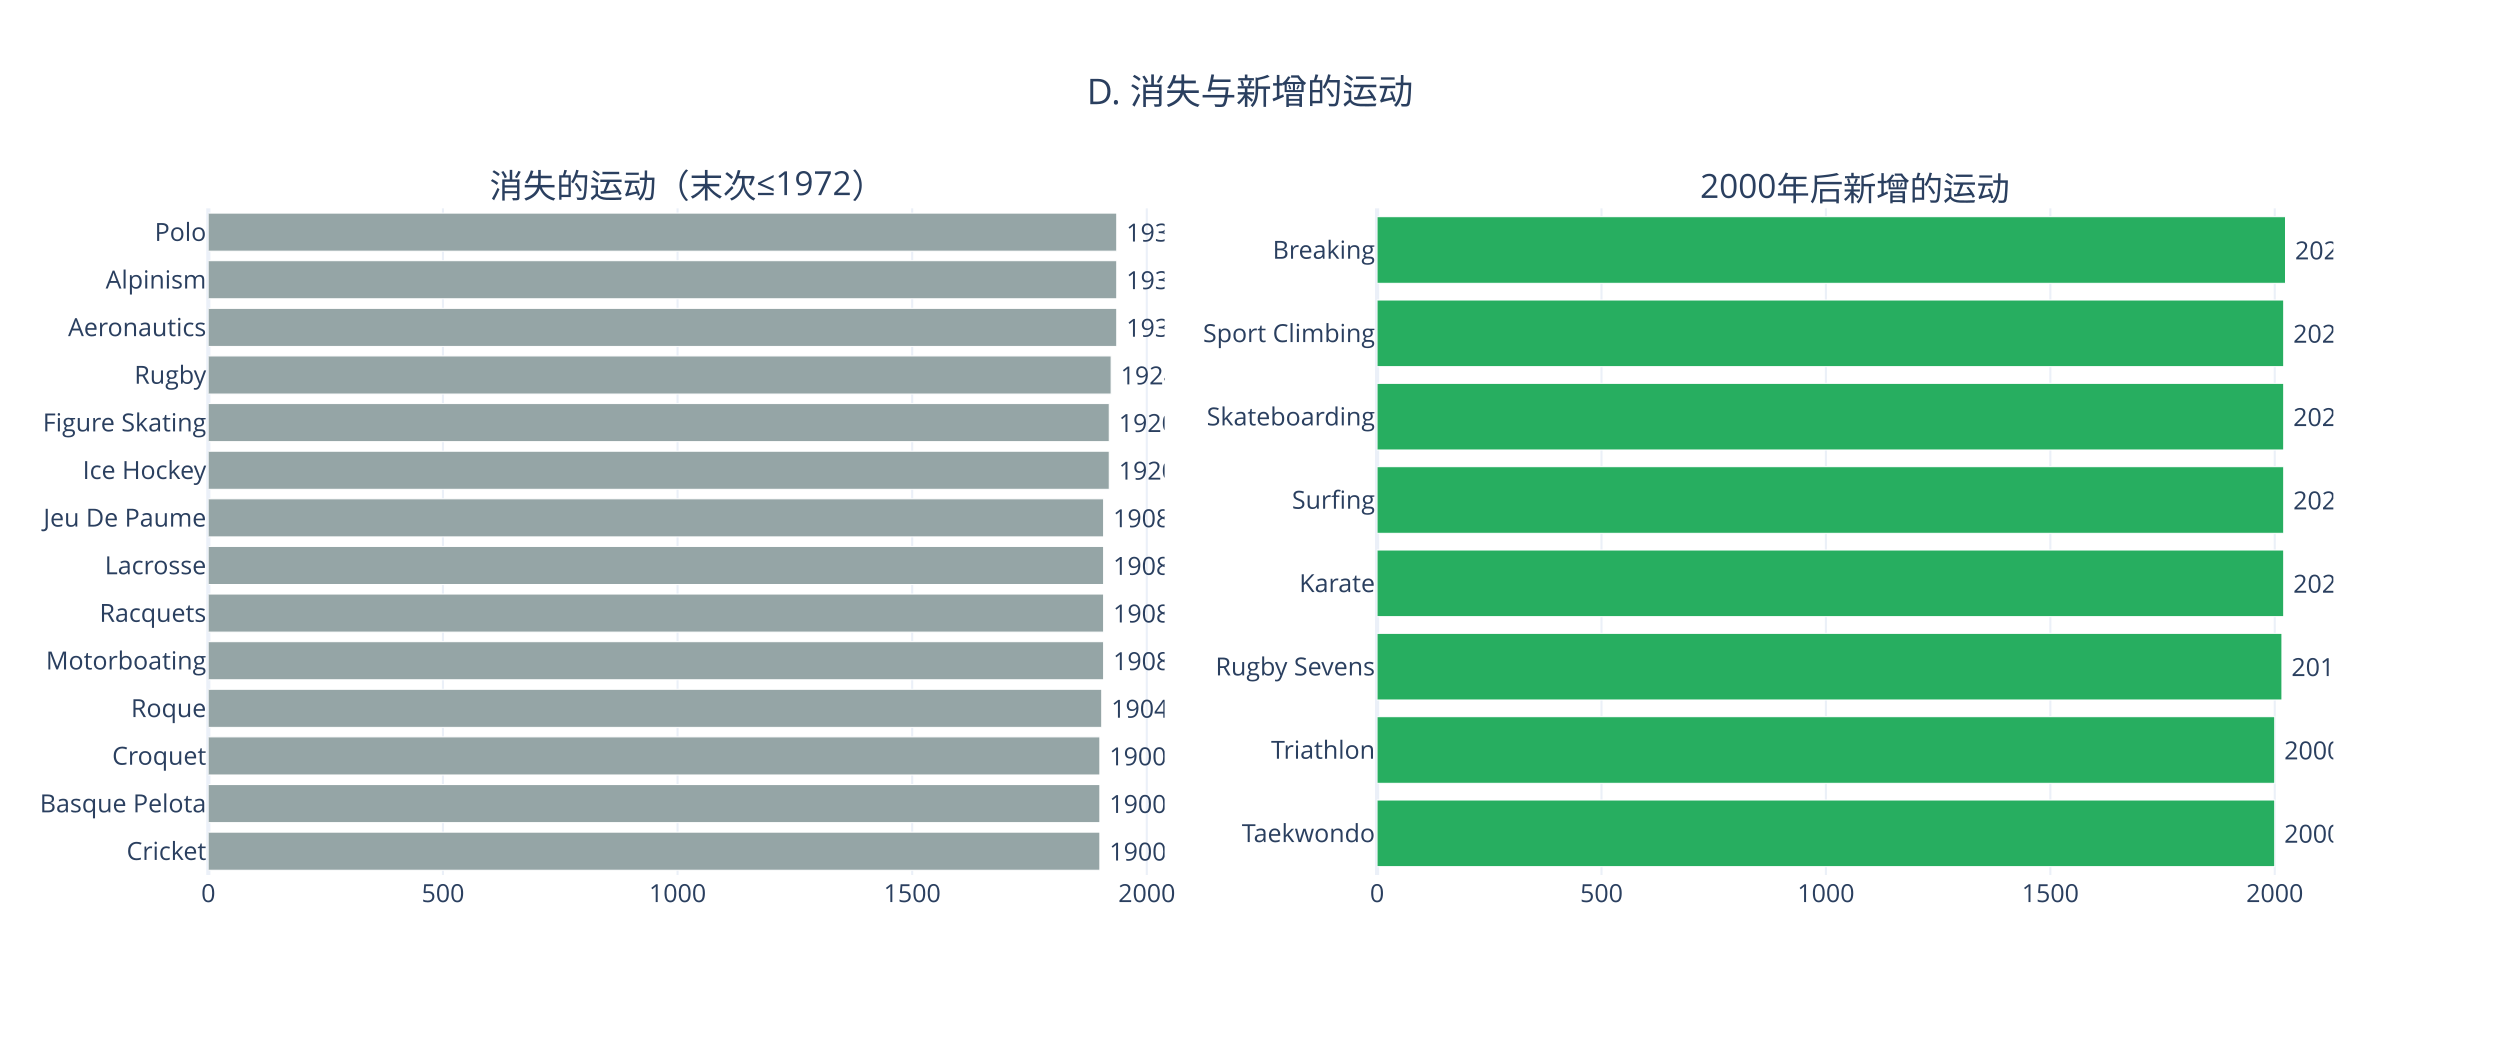
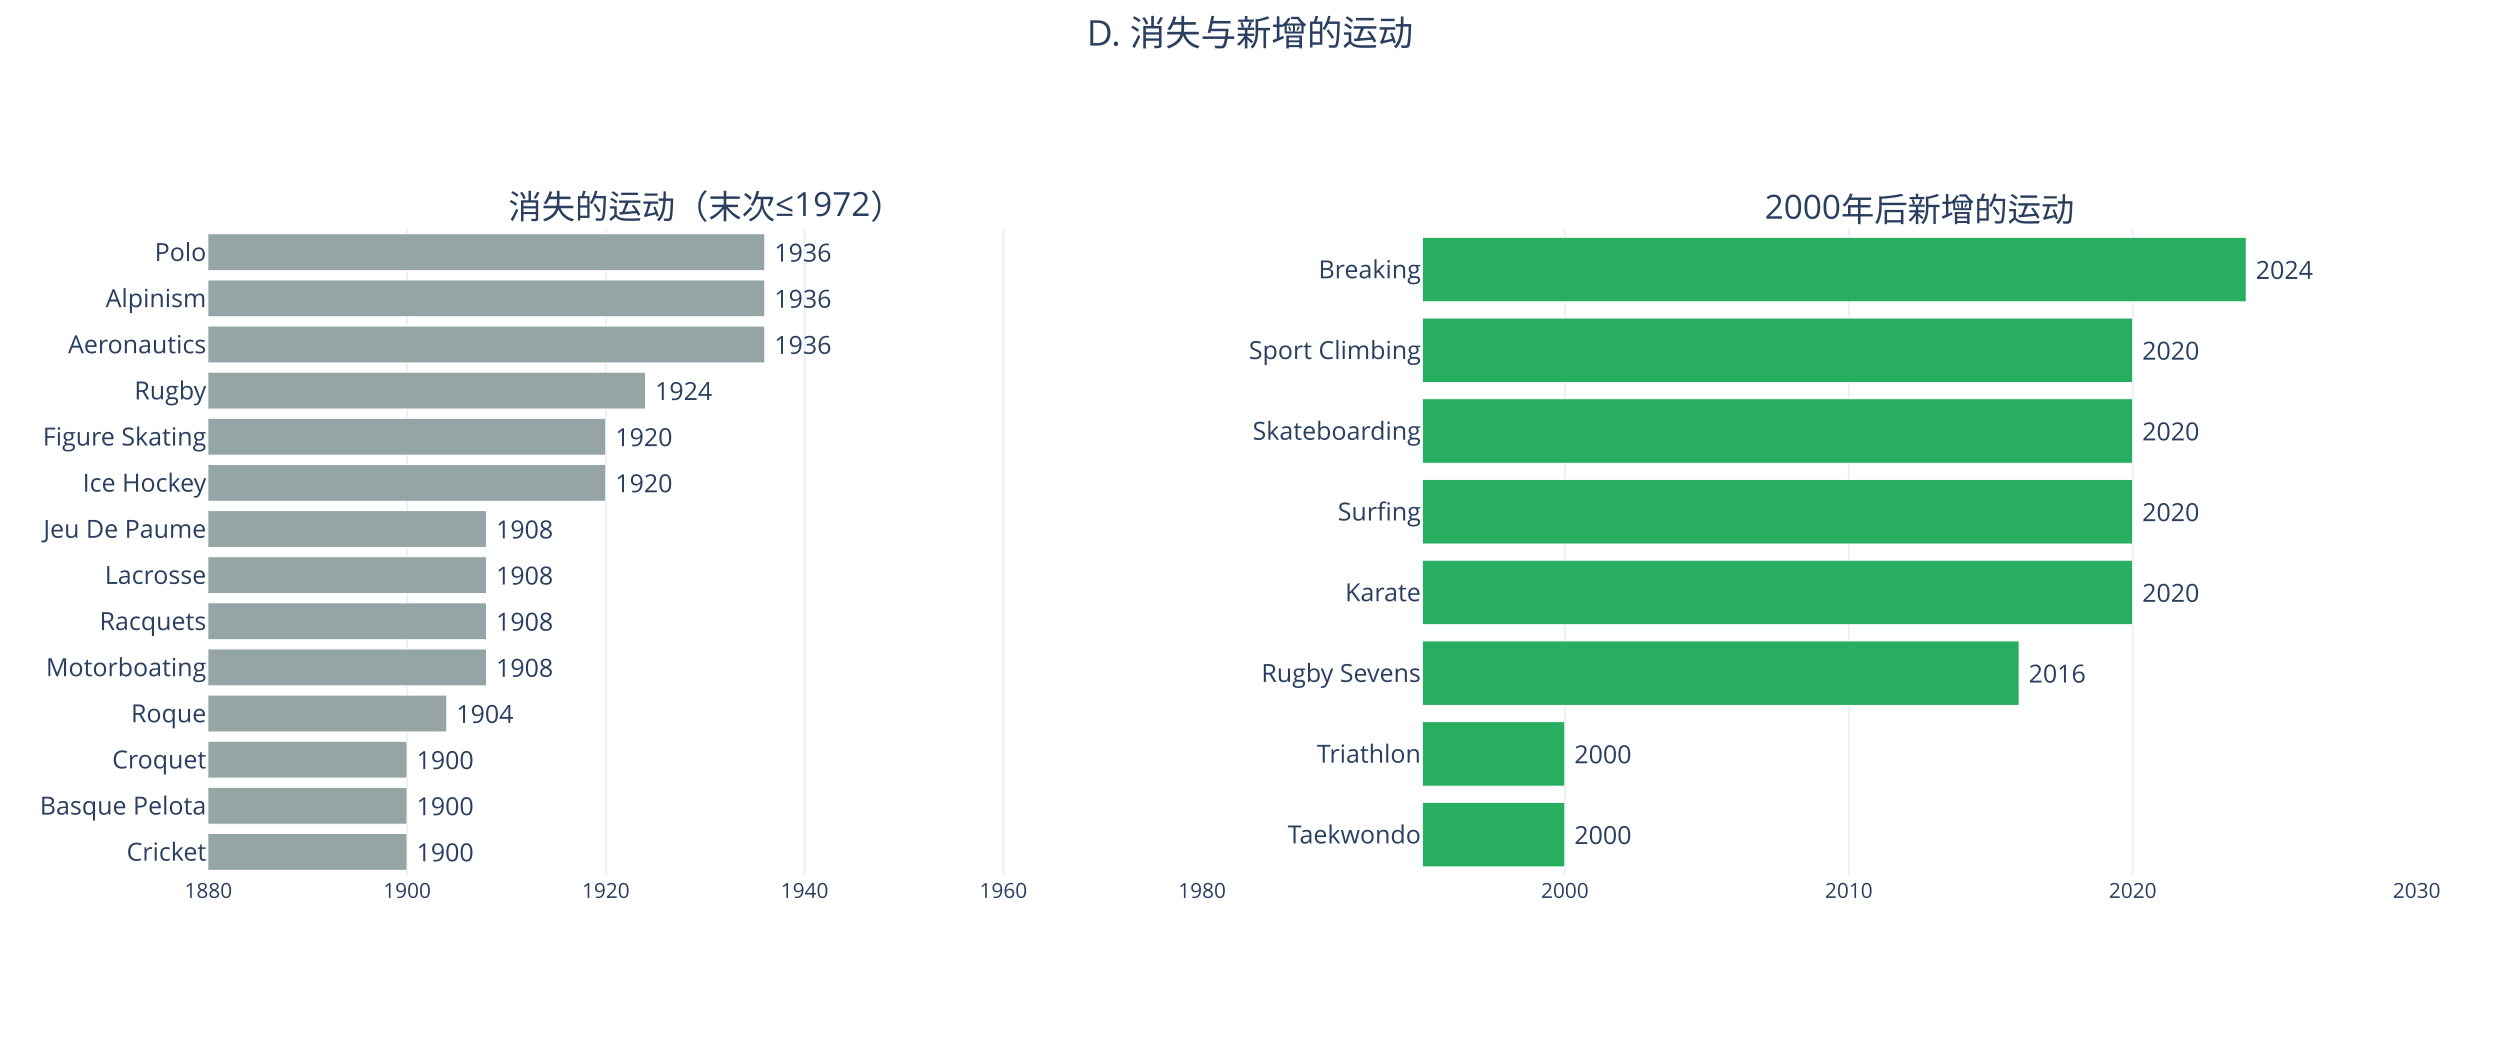
<svg xmlns="http://www.w3.org/2000/svg" class="main-svg" width="1200" height="500" style="" viewBox="0 0 1200 500">
  <rect x="0" y="0" width="1200" height="500" style="fill: rgb(255, 255, 255); fill-opacity: 1;" />
-   <defs id="defs-2d8673">
+   <defs id="defs-a51e67">
    <g class="clips">
-       <clipPath id="clip2d8673xyplot" class="plotclip">
-         <rect width="459" height="320" />
-       </clipPath>
-       <clipPath id="clip2d8673x2y2plot" class="plotclip">
-         <rect width="459" height="320" />
-       </clipPath>
-       <clipPath class="axesclip" id="clip2d8673x">
-         <rect x="100" y="0" width="459" height="500" />
-       </clipPath>
-       <clipPath class="axesclip" id="clip2d8673y">
-         <rect x="0" y="100" width="1200" height="320" />
-       </clipPath>
-       <clipPath class="axesclip" id="clip2d8673xy">
-         <rect x="100" y="100" width="459" height="320" />
-       </clipPath>
-       <clipPath class="axesclip" id="clip2d8673y2">
-         <rect x="0" y="100" width="1200" height="320" />
-       </clipPath>
-       <clipPath class="axesclip" id="clip2d8673xy2">
-         <rect x="100" y="100" width="459" height="320" />
-       </clipPath>
-       <clipPath class="axesclip" id="clip2d8673x2">
-         <rect x="661" y="0" width="459" height="500" />
-       </clipPath>
-       <clipPath class="axesclip" id="clip2d8673x2y">
-         <rect x="661" y="100" width="459" height="320" />
-       </clipPath>
-       <clipPath class="axesclip" id="clip2d8673x2y2">
-         <rect x="661" y="100" width="459" height="320" />
+       <clipPath id="clipa51e67xyplot" class="plotclip">
+         <rect width="477" height="310" />
+       </clipPath>
+       <clipPath id="clipa51e67x2y2plot" class="plotclip">
+         <rect width="477" height="310" />
+       </clipPath>
+       <clipPath class="axesclip" id="clipa51e67x">
+         <rect x="100" y="0" width="477" height="500" />
+       </clipPath>
+       <clipPath class="axesclip" id="clipa51e67y">
+         <rect x="0" y="110" width="1200" height="310" />
+       </clipPath>
+       <clipPath class="axesclip" id="clipa51e67xy">
+         <rect x="100" y="110" width="477" height="310" />
+       </clipPath>
+       <clipPath class="axesclip" id="clipa51e67y2">
+         <rect x="0" y="110" width="1200" height="310" />
+       </clipPath>
+       <clipPath class="axesclip" id="clipa51e67xy2">
+         <rect x="100" y="110" width="477" height="310" />
+       </clipPath>
+       <clipPath class="axesclip" id="clipa51e67x2">
+         <rect x="683" y="0" width="477" height="500" />
+       </clipPath>
+       <clipPath class="axesclip" id="clipa51e67x2y">
+         <rect x="683" y="110" width="477" height="310" />
+       </clipPath>
+       <clipPath class="axesclip" id="clipa51e67x2y2">
+         <rect x="683" y="110" width="477" height="310" />
      </clipPath>
    </g>
    <g class="gradients" />
    <g class="patterns" />
  </defs>
  <g class="bglayer" />
  <g class="layer-below">
    <g class="imagelayer" />
    <g class="shapelayer" />
  </g>
  <g class="cartesianlayer">
    <g class="subplot xy">
      <g class="layer-subplot">
        <g class="shapelayer" />
        <g class="imagelayer" />
      </g>
      <g class="minor-gridlayer">
        <g class="x" />
        <g class="y" />
      </g>
      <g class="gridlayer">
        <g class="x">
-           <path class="xgrid crisp" transform="translate(212.62,0)" d="M0,100v320" style="stroke: rgb(235, 240, 248); stroke-opacity: 1; stroke-width: 1px;" />
-           <path class="xgrid crisp" transform="translate(325.23,0)" d="M0,100v320" style="stroke: rgb(235, 240, 248); stroke-opacity: 1; stroke-width: 1px;" />
-           <path class="xgrid crisp" transform="translate(437.85,0)" d="M0,100v320" style="stroke: rgb(235, 240, 248); stroke-opacity: 1; stroke-width: 1px;" />
-           <path class="xgrid crisp" transform="translate(550.46,0)" d="M0,100v320" style="stroke: rgb(235, 240, 248); stroke-opacity: 1; stroke-width: 1px;" />
+           <path class="xgrid crisp" transform="translate(195.4,0)" d="M0,110v310" style="stroke: rgb(235, 240, 248); stroke-opacity: 1; stroke-width: 1px;" />
+           <path class="xgrid crisp" transform="translate(290.8,0)" d="M0,110v310" style="stroke: rgb(235, 240, 248); stroke-opacity: 1; stroke-width: 1px;" />
+           <path class="xgrid crisp" transform="translate(386.2,0)" d="M0,110v310" style="stroke: rgb(235, 240, 248); stroke-opacity: 1; stroke-width: 1px;" />
+           <path class="xgrid crisp" transform="translate(481.6,0)" d="M0,110v310" style="stroke: rgb(235, 240, 248); stroke-opacity: 1; stroke-width: 1px;" />
        </g>
        <g class="y" />
      </g>
-       <g class="zerolinelayer">
-         <path class="xzl zl crisp" transform="translate(100,0)" d="M0,100v320" style="stroke: rgb(235, 240, 248); stroke-opacity: 1; stroke-width: 2px;" />
-       </g>
+       <g class="zerolinelayer" />
      <g class="layer-between">
        <g class="shapelayer" />
        <g class="imagelayer" />
      </g>
      <path class="xlines-below" />
      <path class="ylines-below" />
      <g class="overlines-below" />
      <g class="xaxislayer-below" />
      <g class="yaxislayer-below" />
      <g class="overaxes-below" />
      <g class="overplot">
-         <g class="xy" transform="translate(100,100)" clip-path="url(#clip2d8673xyplot)">
+         <g class="xy" transform="translate(100,110)" clip-path="url(#clipa51e67xyplot)">
          <g class="barlayer mlayer">
            <g class="trace bars" style="opacity: 1;">
              <g class="points">
                <g class="point">
-                   <path d="M0,317.71V299.43H427.94V317.71Z" style="vector-effect: none; opacity: 1; stroke-width: 0.5px; fill: rgb(149, 165, 166); fill-opacity: 1; stroke: rgb(255, 255, 255); stroke-opacity: 1;" />
-                   <text class="bartext bartext-outside" text-anchor="middle" data-notex="1" x="0" y="0" style="font-family: 'Open Sans', verdana, arial, sans-serif; font-size: 12px; fill: rgb(42, 63, 95); fill-opacity: 1; white-space: pre;" transform="translate(446.1978,313.07)">1900</text>
-                 </g>
-                 <g class="point">
-                   <path d="M0,294.86V276.57H427.94V294.86Z" style="vector-effect: none; opacity: 1; stroke-width: 0.5px; fill: rgb(149, 165, 166); fill-opacity: 1; stroke: rgb(255, 255, 255); stroke-opacity: 1;" />
-                   <text class="bartext bartext-outside" text-anchor="middle" data-notex="1" x="0" y="0" style="font-family: 'Open Sans', verdana, arial, sans-serif; font-size: 12px; fill: rgb(42, 63, 95); fill-opacity: 1; white-space: pre;" transform="translate(446.1978,290.215)">1900</text>
-                 </g>
-                 <g class="point">
-                   <path d="M0,272V253.71H427.94V272Z" style="vector-effect: none; opacity: 1; stroke-width: 0.5px; fill: rgb(149, 165, 166); fill-opacity: 1; stroke: rgb(255, 255, 255); stroke-opacity: 1;" />
-                   <text class="bartext bartext-outside" text-anchor="middle" data-notex="1" x="0" y="0" style="font-family: 'Open Sans', verdana, arial, sans-serif; font-size: 12px; fill: rgb(42, 63, 95); fill-opacity: 1; white-space: pre;" transform="translate(446.1978,267.355)">1900</text>
-                 </g>
-                 <g class="point">
-                   <path d="M0,249.14V230.86H428.84V249.14Z" style="vector-effect: none; opacity: 1; stroke-width: 0.5px; fill: rgb(149, 165, 166); fill-opacity: 1; stroke: rgb(255, 255, 255); stroke-opacity: 1;" />
-                   <text class="bartext bartext-outside" text-anchor="middle" data-notex="1" x="0" y="0" style="font-family: 'Open Sans', verdana, arial, sans-serif; font-size: 12px; fill: rgb(42, 63, 95); fill-opacity: 1; white-space: pre;" transform="translate(447.0978,244.5)">1904</text>
-                 </g>
-                 <g class="point">
-                   <path d="M0,226.29V208H429.74V226.29Z" style="vector-effect: none; opacity: 1; stroke-width: 0.5px; fill: rgb(149, 165, 166); fill-opacity: 1; stroke: rgb(255, 255, 255); stroke-opacity: 1;" />
-                   <text class="bartext bartext-outside" text-anchor="middle" data-notex="1" x="0" y="0" style="font-family: 'Open Sans', verdana, arial, sans-serif; font-size: 12px; fill: rgb(42, 63, 95); fill-opacity: 1; white-space: pre;" transform="translate(447.9978,221.645)">1908</text>
-                 </g>
-                 <g class="point">
-                   <path d="M0,203.43V185.14H429.74V203.43Z" style="vector-effect: none; opacity: 1; stroke-width: 0.5px; fill: rgb(149, 165, 166); fill-opacity: 1; stroke: rgb(255, 255, 255); stroke-opacity: 1;" />
-                   <text class="bartext bartext-outside" text-anchor="middle" data-notex="1" x="0" y="0" style="font-family: 'Open Sans', verdana, arial, sans-serif; font-size: 12px; fill: rgb(42, 63, 95); fill-opacity: 1; white-space: pre;" transform="translate(447.9978,198.785)">1908</text>
-                 </g>
-                 <g class="point">
-                   <path d="M0,180.57V162.29H429.74V180.57Z" style="vector-effect: none; opacity: 1; stroke-width: 0.5px; fill: rgb(149, 165, 166); fill-opacity: 1; stroke: rgb(255, 255, 255); stroke-opacity: 1;" />
-                   <text class="bartext bartext-outside" text-anchor="middle" data-notex="1" x="0" y="0" style="font-family: 'Open Sans', verdana, arial, sans-serif; font-size: 12px; fill: rgb(42, 63, 95); fill-opacity: 1; white-space: pre;" transform="translate(447.9978,175.93)">1908</text>
-                 </g>
-                 <g class="point">
-                   <path d="M0,157.71V139.43H429.74V157.71Z" style="vector-effect: none; opacity: 1; stroke-width: 0.5px; fill: rgb(149, 165, 166); fill-opacity: 1; stroke: rgb(255, 255, 255); stroke-opacity: 1;" />
-                   <text class="bartext bartext-outside" text-anchor="middle" data-notex="1" x="0" y="0" style="font-family: 'Open Sans', verdana, arial, sans-serif; font-size: 12px; fill: rgb(42, 63, 95); fill-opacity: 1; white-space: pre;" transform="translate(447.9978,153.07)">1908</text>
-                 </g>
-                 <g class="point">
-                   <path d="M0,134.86V116.57H432.45V134.86Z" style="vector-effect: none; opacity: 1; stroke-width: 0.5px; fill: rgb(149, 165, 166); fill-opacity: 1; stroke: rgb(255, 255, 255); stroke-opacity: 1;" />
-                   <text class="bartext bartext-outside" text-anchor="middle" data-notex="1" x="0" y="0" style="font-family: 'Open Sans', verdana, arial, sans-serif; font-size: 12px; fill: rgb(42, 63, 95); fill-opacity: 1; white-space: pre;" transform="translate(450.7078,130.215)">1920</text>
-                 </g>
-                 <g class="point">
-                   <path d="M0,112V93.71H432.45V112Z" style="vector-effect: none; opacity: 1; stroke-width: 0.5px; fill: rgb(149, 165, 166); fill-opacity: 1; stroke: rgb(255, 255, 255); stroke-opacity: 1;" />
-                   <text class="bartext bartext-outside" text-anchor="middle" data-notex="1" x="0" y="0" style="font-family: 'Open Sans', verdana, arial, sans-serif; font-size: 12px; fill: rgb(42, 63, 95); fill-opacity: 1; white-space: pre;" transform="translate(450.7078,107.355)">1920</text>
-                 </g>
-                 <g class="point">
-                   <path d="M0,89.14V70.86H433.35V89.14Z" style="vector-effect: none; opacity: 1; stroke-width: 0.5px; fill: rgb(149, 165, 166); fill-opacity: 1; stroke: rgb(255, 255, 255); stroke-opacity: 1;" />
-                   <text class="bartext bartext-outside" text-anchor="middle" data-notex="1" x="0" y="0" style="font-family: 'Open Sans', verdana, arial, sans-serif; font-size: 12px; fill: rgb(42, 63, 95); fill-opacity: 1; white-space: pre;" transform="translate(451.6078,84.5)">1924</text>
-                 </g>
-                 <g class="point">
-                   <path d="M0,66.29V48H436.05V66.29Z" style="vector-effect: none; opacity: 1; stroke-width: 0.5px; fill: rgb(149, 165, 166); fill-opacity: 1; stroke: rgb(255, 255, 255); stroke-opacity: 1;" />
-                   <text class="bartext bartext-outside" text-anchor="middle" data-notex="1" x="0" y="0" style="font-family: 'Open Sans', verdana, arial, sans-serif; font-size: 12px; fill: rgb(42, 63, 95); fill-opacity: 1; white-space: pre;" transform="translate(454.3078,61.645)">1936</text>
-                 </g>
-                 <g class="point">
-                   <path d="M0,43.43V25.14H436.05V43.43Z" style="vector-effect: none; opacity: 1; stroke-width: 0.5px; fill: rgb(149, 165, 166); fill-opacity: 1; stroke: rgb(255, 255, 255); stroke-opacity: 1;" />
-                   <text class="bartext bartext-outside" text-anchor="middle" data-notex="1" x="0" y="0" style="font-family: 'Open Sans', verdana, arial, sans-serif; font-size: 12px; fill: rgb(42, 63, 95); fill-opacity: 1; white-space: pre;" transform="translate(454.3078,38.785)">1936</text>
-                 </g>
-                 <g class="point">
-                   <path d="M0,20.57V2.29H436.05V20.57Z" style="vector-effect: none; opacity: 1; stroke-width: 0.5px; fill: rgb(149, 165, 166); fill-opacity: 1; stroke: rgb(255, 255, 255); stroke-opacity: 1;" />
-                   <text class="bartext bartext-outside" text-anchor="middle" data-notex="1" x="0" y="0" style="font-family: 'Open Sans', verdana, arial, sans-serif; font-size: 12px; fill: rgb(42, 63, 95); fill-opacity: 1; white-space: pre;" transform="translate(454.3078,15.93)">1936</text>
+                   <path d="M-8967.6,307.79V290.07H95.4V307.79Z" style="vector-effect: none; opacity: 1; stroke-width: 0.5px; fill: rgb(149, 165, 166); fill-opacity: 1; stroke: rgb(255, 255, 255); stroke-opacity: 1;" />
+                   <text class="bartext bartext-outside" text-anchor="middle" data-notex="1" x="0" y="0" style="font-family: 'Open Sans', verdana, arial, sans-serif; font-size: 12px; fill: rgb(42, 63, 95); fill-opacity: 1; white-space: pre;" transform="translate(113.6578,303.43)">1900</text>
+                 </g>
+                 <g class="point">
+                   <path d="M-8967.6,285.64V267.93H95.4V285.64Z" style="vector-effect: none; opacity: 1; stroke-width: 0.5px; fill: rgb(149, 165, 166); fill-opacity: 1; stroke: rgb(255, 255, 255); stroke-opacity: 1;" />
+                   <text class="bartext bartext-outside" text-anchor="middle" data-notex="1" x="0" y="0" style="font-family: 'Open Sans', verdana, arial, sans-serif; font-size: 12px; fill: rgb(42, 63, 95); fill-opacity: 1; white-space: pre;" transform="translate(113.6578,281.285)">1900</text>
+                 </g>
+                 <g class="point">
+                   <path d="M-8967.6,263.5V245.79H95.4V263.5Z" style="vector-effect: none; opacity: 1; stroke-width: 0.5px; fill: rgb(149, 165, 166); fill-opacity: 1; stroke: rgb(255, 255, 255); stroke-opacity: 1;" />
+                   <text class="bartext bartext-outside" text-anchor="middle" data-notex="1" x="0" y="0" style="font-family: 'Open Sans', verdana, arial, sans-serif; font-size: 12px; fill: rgb(42, 63, 95); fill-opacity: 1; white-space: pre;" transform="translate(113.6578,259.145)">1900</text>
+                 </g>
+                 <g class="point">
+                   <path d="M-8967.6,241.36V223.64H114.48V241.36Z" style="vector-effect: none; opacity: 1; stroke-width: 0.5px; fill: rgb(149, 165, 166); fill-opacity: 1; stroke: rgb(255, 255, 255); stroke-opacity: 1;" />
+                   <text class="bartext bartext-outside" text-anchor="middle" data-notex="1" x="0" y="0" style="font-family: 'Open Sans', verdana, arial, sans-serif; font-size: 12px; fill: rgb(42, 63, 95); fill-opacity: 1; white-space: pre;" transform="translate(132.7378,237)">1904</text>
+                 </g>
+                 <g class="point">
+                   <path d="M-8967.6,219.21V201.5H133.56V219.21Z" style="vector-effect: none; opacity: 1; stroke-width: 0.5px; fill: rgb(149, 165, 166); fill-opacity: 1; stroke: rgb(255, 255, 255); stroke-opacity: 1;" />
+                   <text class="bartext bartext-outside" text-anchor="middle" data-notex="1" x="0" y="0" style="font-family: 'Open Sans', verdana, arial, sans-serif; font-size: 12px; fill: rgb(42, 63, 95); fill-opacity: 1; white-space: pre;" transform="translate(151.8178,214.855)">1908</text>
+                 </g>
+                 <g class="point">
+                   <path d="M-8967.6,197.07V179.36H133.56V197.07Z" style="vector-effect: none; opacity: 1; stroke-width: 0.5px; fill: rgb(149, 165, 166); fill-opacity: 1; stroke: rgb(255, 255, 255); stroke-opacity: 1;" />
+                   <text class="bartext bartext-outside" text-anchor="middle" data-notex="1" x="0" y="0" style="font-family: 'Open Sans', verdana, arial, sans-serif; font-size: 12px; fill: rgb(42, 63, 95); fill-opacity: 1; white-space: pre;" transform="translate(151.8178,192.715)">1908</text>
+                 </g>
+                 <g class="point">
+                   <path d="M-8967.6,174.93V157.21H133.56V174.93Z" style="vector-effect: none; opacity: 1; stroke-width: 0.5px; fill: rgb(149, 165, 166); fill-opacity: 1; stroke: rgb(255, 255, 255); stroke-opacity: 1;" />
+                   <text class="bartext bartext-outside" text-anchor="middle" data-notex="1" x="0" y="0" style="font-family: 'Open Sans', verdana, arial, sans-serif; font-size: 12px; fill: rgb(42, 63, 95); fill-opacity: 1; white-space: pre;" transform="translate(151.8178,170.57)">1908</text>
+                 </g>
+                 <g class="point">
+                   <path d="M-8967.6,152.79V135.07H133.56V152.79Z" style="vector-effect: none; opacity: 1; stroke-width: 0.5px; fill: rgb(149, 165, 166); fill-opacity: 1; stroke: rgb(255, 255, 255); stroke-opacity: 1;" />
+                   <text class="bartext bartext-outside" text-anchor="middle" data-notex="1" x="0" y="0" style="font-family: 'Open Sans', verdana, arial, sans-serif; font-size: 12px; fill: rgb(42, 63, 95); fill-opacity: 1; white-space: pre;" transform="translate(151.8178,148.43)">1908</text>
+                 </g>
+                 <g class="point">
+                   <path d="M-8967.6,130.64V112.93H190.8V130.64Z" style="vector-effect: none; opacity: 1; stroke-width: 0.5px; fill: rgb(149, 165, 166); fill-opacity: 1; stroke: rgb(255, 255, 255); stroke-opacity: 1;" />
+                   <text class="bartext bartext-outside" text-anchor="middle" data-notex="1" x="0" y="0" style="font-family: 'Open Sans', verdana, arial, sans-serif; font-size: 12px; fill: rgb(42, 63, 95); fill-opacity: 1; white-space: pre;" transform="translate(209.0578,126.285)">1920</text>
+                 </g>
+                 <g class="point">
+                   <path d="M-8967.6,108.5V90.79H190.8V108.5Z" style="vector-effect: none; opacity: 1; stroke-width: 0.5px; fill: rgb(149, 165, 166); fill-opacity: 1; stroke: rgb(255, 255, 255); stroke-opacity: 1;" />
+                   <text class="bartext bartext-outside" text-anchor="middle" data-notex="1" x="0" y="0" style="font-family: 'Open Sans', verdana, arial, sans-serif; font-size: 12px; fill: rgb(42, 63, 95); fill-opacity: 1; white-space: pre;" transform="translate(209.0578,104.145)">1920</text>
+                 </g>
+                 <g class="point">
+                   <path d="M-8967.6,86.36V68.64H209.88V86.36Z" style="vector-effect: none; opacity: 1; stroke-width: 0.5px; fill: rgb(149, 165, 166); fill-opacity: 1; stroke: rgb(255, 255, 255); stroke-opacity: 1;" />
+                   <text class="bartext bartext-outside" text-anchor="middle" data-notex="1" x="0" y="0" style="font-family: 'Open Sans', verdana, arial, sans-serif; font-size: 12px; fill: rgb(42, 63, 95); fill-opacity: 1; white-space: pre;" transform="translate(228.1378,82)">1924</text>
+                 </g>
+                 <g class="point">
+                   <path d="M-8967.6,64.21V46.5H267.12V64.21Z" style="vector-effect: none; opacity: 1; stroke-width: 0.5px; fill: rgb(149, 165, 166); fill-opacity: 1; stroke: rgb(255, 255, 255); stroke-opacity: 1;" />
+                   <text class="bartext bartext-outside" text-anchor="middle" data-notex="1" x="0" y="0" style="font-family: 'Open Sans', verdana, arial, sans-serif; font-size: 12px; fill: rgb(42, 63, 95); fill-opacity: 1; white-space: pre;" transform="translate(285.3778,59.855)">1936</text>
+                 </g>
+                 <g class="point">
+                   <path d="M-8967.6,42.07V24.36H267.12V42.07Z" style="vector-effect: none; opacity: 1; stroke-width: 0.5px; fill: rgb(149, 165, 166); fill-opacity: 1; stroke: rgb(255, 255, 255); stroke-opacity: 1;" />
+                   <text class="bartext bartext-outside" text-anchor="middle" data-notex="1" x="0" y="0" style="font-family: 'Open Sans', verdana, arial, sans-serif; font-size: 12px; fill: rgb(42, 63, 95); fill-opacity: 1; white-space: pre;" transform="translate(285.3778,37.715)">1936</text>
+                 </g>
+                 <g class="point">
+                   <path d="M-8967.6,19.93V2.21H267.12V19.93Z" style="vector-effect: none; opacity: 1; stroke-width: 0.5px; fill: rgb(149, 165, 166); fill-opacity: 1; stroke: rgb(255, 255, 255); stroke-opacity: 1;" />
+                   <text class="bartext bartext-outside" text-anchor="middle" data-notex="1" x="0" y="0" style="font-family: 'Open Sans', verdana, arial, sans-serif; font-size: 12px; fill: rgb(42, 63, 95); fill-opacity: 1; white-space: pre;" transform="translate(285.3778,15.57)">1936</text>
                </g>
              </g>
            </g>
          </g>
        </g>
      </g>
      <g class="zerolinelayer-above" />
      <path class="xlines-above crisp" d="M0,0" style="fill: none;" />
      <path class="ylines-above crisp" d="M0,0" style="fill: none;" />
      <g class="overlines-above" />
      <g class="xaxislayer-above">
        <g class="xtick">
-           <text text-anchor="middle" x="0" y="433" transform="translate(100,0)" style="font-family: 'Open Sans', verdana, arial, sans-serif; font-size: 12px; fill: rgb(42, 63, 95); fill-opacity: 1; white-space: pre;">0</text>
-         </g>
-         <g class="xtick">
-           <text text-anchor="middle" x="0" y="433" style="font-family: 'Open Sans', verdana, arial, sans-serif; font-size: 12px; fill: rgb(42, 63, 95); fill-opacity: 1; white-space: pre;" transform="translate(212.62,0)">500</text>
-         </g>
-         <g class="xtick">
-           <text text-anchor="middle" x="0" y="433" style="font-family: 'Open Sans', verdana, arial, sans-serif; font-size: 12px; fill: rgb(42, 63, 95); fill-opacity: 1; white-space: pre;" transform="translate(325.23,0)">1000</text>
-         </g>
-         <g class="xtick">
-           <text text-anchor="middle" x="0" y="433" style="font-family: 'Open Sans', verdana, arial, sans-serif; font-size: 12px; fill: rgb(42, 63, 95); fill-opacity: 1; white-space: pre;" transform="translate(437.85,0)">1500</text>
-         </g>
-         <g class="xtick">
-           <text text-anchor="middle" x="0" y="433" style="font-family: 'Open Sans', verdana, arial, sans-serif; font-size: 12px; fill: rgb(42, 63, 95); fill-opacity: 1; white-space: pre;" transform="translate(550.46,0)">2000</text>
+           <text text-anchor="middle" x="0" y="431" transform="translate(100,0)" style="font-family: 'Open Sans', verdana, arial, sans-serif; font-size: 10px; fill: rgb(42, 63, 95); fill-opacity: 1; white-space: pre;">1880</text>
+         </g>
+         <g class="xtick">
+           <text text-anchor="middle" x="0" y="431" style="font-family: 'Open Sans', verdana, arial, sans-serif; font-size: 10px; fill: rgb(42, 63, 95); fill-opacity: 1; white-space: pre;" transform="translate(195.4,0)">1900</text>
+         </g>
+         <g class="xtick">
+           <text text-anchor="middle" x="0" y="431" style="font-family: 'Open Sans', verdana, arial, sans-serif; font-size: 10px; fill: rgb(42, 63, 95); fill-opacity: 1; white-space: pre;" transform="translate(290.8,0)">1920</text>
+         </g>
+         <g class="xtick">
+           <text text-anchor="middle" x="0" y="431" style="font-family: 'Open Sans', verdana, arial, sans-serif; font-size: 10px; fill: rgb(42, 63, 95); fill-opacity: 1; white-space: pre;" transform="translate(386.2,0)">1940</text>
+         </g>
+         <g class="xtick">
+           <text text-anchor="middle" x="0" y="431" style="font-family: 'Open Sans', verdana, arial, sans-serif; font-size: 10px; fill: rgb(42, 63, 95); fill-opacity: 1; white-space: pre;" transform="translate(481.6,0)">1960</text>
+         </g>
+         <g class="xtick">
+           <text text-anchor="middle" x="0" y="431" style="font-family: 'Open Sans', verdana, arial, sans-serif; font-size: 10px; fill: rgb(42, 63, 95); fill-opacity: 1; white-space: pre;" transform="translate(577,0)">1980</text>
        </g>
      </g>
      <g class="yaxislayer-above">
        <g class="ytick">
-           <text text-anchor="end" x="99" y="4.2" transform="translate(0,408.57)" style="font-family: 'Open Sans', verdana, arial, sans-serif; font-size: 12px; fill: rgb(42, 63, 95); fill-opacity: 1; white-space: pre;">Cricket</text>
-         </g>
-         <g class="ytick">
-           <text text-anchor="end" x="99" y="4.2" transform="translate(0,385.71)" style="font-family: 'Open Sans', verdana, arial, sans-serif; font-size: 12px; fill: rgb(42, 63, 95); fill-opacity: 1; white-space: pre;">Basque Pelota</text>
-         </g>
-         <g class="ytick">
-           <text text-anchor="end" x="99" y="4.2" transform="translate(0,362.86)" style="font-family: 'Open Sans', verdana, arial, sans-serif; font-size: 12px; fill: rgb(42, 63, 95); fill-opacity: 1; white-space: pre;">Croquet</text>
-         </g>
-         <g class="ytick">
-           <text text-anchor="end" x="99" y="4.2" transform="translate(0,340)" style="font-family: 'Open Sans', verdana, arial, sans-serif; font-size: 12px; fill: rgb(42, 63, 95); fill-opacity: 1; white-space: pre;">Roque</text>
-         </g>
-         <g class="ytick">
-           <text text-anchor="end" x="99" y="4.2" transform="translate(0,317.14)" style="font-family: 'Open Sans', verdana, arial, sans-serif; font-size: 12px; fill: rgb(42, 63, 95); fill-opacity: 1; white-space: pre;">Motorboating</text>
-         </g>
-         <g class="ytick">
-           <text text-anchor="end" x="99" y="4.2" transform="translate(0,294.29)" style="font-family: 'Open Sans', verdana, arial, sans-serif; font-size: 12px; fill: rgb(42, 63, 95); fill-opacity: 1; white-space: pre;">Racquets</text>
-         </g>
-         <g class="ytick">
-           <text text-anchor="end" x="99" y="4.2" transform="translate(0,271.43)" style="font-family: 'Open Sans', verdana, arial, sans-serif; font-size: 12px; fill: rgb(42, 63, 95); fill-opacity: 1; white-space: pre;">Lacrosse</text>
-         </g>
-         <g class="ytick">
-           <text text-anchor="end" x="99" y="4.2" transform="translate(0,248.57)" style="font-family: 'Open Sans', verdana, arial, sans-serif; font-size: 12px; fill: rgb(42, 63, 95); fill-opacity: 1; white-space: pre;">Jeu De Paume</text>
-         </g>
-         <g class="ytick">
-           <text text-anchor="end" x="99" y="4.2" transform="translate(0,225.71)" style="font-family: 'Open Sans', verdana, arial, sans-serif; font-size: 12px; fill: rgb(42, 63, 95); fill-opacity: 1; white-space: pre;">Ice Hockey</text>
-         </g>
-         <g class="ytick">
-           <text text-anchor="end" x="99" y="4.2" transform="translate(0,202.86)" style="font-family: 'Open Sans', verdana, arial, sans-serif; font-size: 12px; fill: rgb(42, 63, 95); fill-opacity: 1; white-space: pre;">Figure Skating</text>
-         </g>
-         <g class="ytick">
-           <text text-anchor="end" x="99" y="4.2" transform="translate(0,180)" style="font-family: 'Open Sans', verdana, arial, sans-serif; font-size: 12px; fill: rgb(42, 63, 95); fill-opacity: 1; white-space: pre;">Rugby</text>
-         </g>
-         <g class="ytick">
-           <text text-anchor="end" x="99" y="4.2" transform="translate(0,157.14)" style="font-family: 'Open Sans', verdana, arial, sans-serif; font-size: 12px; fill: rgb(42, 63, 95); fill-opacity: 1; white-space: pre;">Aeronautics</text>
-         </g>
-         <g class="ytick">
-           <text text-anchor="end" x="99" y="4.2" transform="translate(0,134.29)" style="font-family: 'Open Sans', verdana, arial, sans-serif; font-size: 12px; fill: rgb(42, 63, 95); fill-opacity: 1; white-space: pre;">Alpinism</text>
-         </g>
-         <g class="ytick">
-           <text text-anchor="end" x="99" y="4.2" transform="translate(0,111.43)" style="font-family: 'Open Sans', verdana, arial, sans-serif; font-size: 12px; fill: rgb(42, 63, 95); fill-opacity: 1; white-space: pre;">Polo</text>
+           <text text-anchor="end" x="99" y="4.2" transform="translate(0,408.93)" style="font-family: 'Open Sans', verdana, arial, sans-serif; font-size: 12px; fill: rgb(42, 63, 95); fill-opacity: 1; white-space: pre;">Cricket</text>
+         </g>
+         <g class="ytick">
+           <text text-anchor="end" x="99" y="4.2" transform="translate(0,386.79)" style="font-family: 'Open Sans', verdana, arial, sans-serif; font-size: 12px; fill: rgb(42, 63, 95); fill-opacity: 1; white-space: pre;">Basque Pelota</text>
+         </g>
+         <g class="ytick">
+           <text text-anchor="end" x="99" y="4.2" transform="translate(0,364.64)" style="font-family: 'Open Sans', verdana, arial, sans-serif; font-size: 12px; fill: rgb(42, 63, 95); fill-opacity: 1; white-space: pre;">Croquet</text>
+         </g>
+         <g class="ytick">
+           <text text-anchor="end" x="99" y="4.2" transform="translate(0,342.5)" style="font-family: 'Open Sans', verdana, arial, sans-serif; font-size: 12px; fill: rgb(42, 63, 95); fill-opacity: 1; white-space: pre;">Roque</text>
+         </g>
+         <g class="ytick">
+           <text text-anchor="end" x="99" y="4.2" transform="translate(0,320.36)" style="font-family: 'Open Sans', verdana, arial, sans-serif; font-size: 12px; fill: rgb(42, 63, 95); fill-opacity: 1; white-space: pre;">Motorboating</text>
+         </g>
+         <g class="ytick">
+           <text text-anchor="end" x="99" y="4.2" transform="translate(0,298.21)" style="font-family: 'Open Sans', verdana, arial, sans-serif; font-size: 12px; fill: rgb(42, 63, 95); fill-opacity: 1; white-space: pre;">Racquets</text>
+         </g>
+         <g class="ytick">
+           <text text-anchor="end" x="99" y="4.2" transform="translate(0,276.07)" style="font-family: 'Open Sans', verdana, arial, sans-serif; font-size: 12px; fill: rgb(42, 63, 95); fill-opacity: 1; white-space: pre;">Lacrosse</text>
+         </g>
+         <g class="ytick">
+           <text text-anchor="end" x="99" y="4.2" transform="translate(0,253.93)" style="font-family: 'Open Sans', verdana, arial, sans-serif; font-size: 12px; fill: rgb(42, 63, 95); fill-opacity: 1; white-space: pre;">Jeu De Paume</text>
+         </g>
+         <g class="ytick">
+           <text text-anchor="end" x="99" y="4.2" transform="translate(0,231.79)" style="font-family: 'Open Sans', verdana, arial, sans-serif; font-size: 12px; fill: rgb(42, 63, 95); fill-opacity: 1; white-space: pre;">Ice Hockey</text>
+         </g>
+         <g class="ytick">
+           <text text-anchor="end" x="99" y="4.2" transform="translate(0,209.64)" style="font-family: 'Open Sans', verdana, arial, sans-serif; font-size: 12px; fill: rgb(42, 63, 95); fill-opacity: 1; white-space: pre;">Figure Skating</text>
+         </g>
+         <g class="ytick">
+           <text text-anchor="end" x="99" y="4.2" transform="translate(0,187.5)" style="font-family: 'Open Sans', verdana, arial, sans-serif; font-size: 12px; fill: rgb(42, 63, 95); fill-opacity: 1; white-space: pre;">Rugby</text>
+         </g>
+         <g class="ytick">
+           <text text-anchor="end" x="99" y="4.2" transform="translate(0,165.36)" style="font-family: 'Open Sans', verdana, arial, sans-serif; font-size: 12px; fill: rgb(42, 63, 95); fill-opacity: 1; white-space: pre;">Aeronautics</text>
+         </g>
+         <g class="ytick">
+           <text text-anchor="end" x="99" y="4.2" transform="translate(0,143.21)" style="font-family: 'Open Sans', verdana, arial, sans-serif; font-size: 12px; fill: rgb(42, 63, 95); fill-opacity: 1; white-space: pre;">Alpinism</text>
+         </g>
+         <g class="ytick">
+           <text text-anchor="end" x="99" y="4.2" transform="translate(0,121.07)" style="font-family: 'Open Sans', verdana, arial, sans-serif; font-size: 12px; fill: rgb(42, 63, 95); fill-opacity: 1; white-space: pre;">Polo</text>
        </g>
      </g>
      <g class="overaxes-above" />
    </g>
    <g class="subplot x2y2">
      <g class="layer-subplot">
        <g class="shapelayer" />
        <g class="imagelayer" />
      </g>
      <g class="minor-gridlayer">
        <g class="x2" />
        <g class="y2" />
      </g>
      <g class="gridlayer">
        <g class="x2">
-           <path class="x2grid crisp" transform="translate(768.72,0)" d="M0,100v320" style="stroke: rgb(235, 240, 248); stroke-opacity: 1; stroke-width: 1px;" />
-           <path class="x2grid crisp" transform="translate(876.44,0)" d="M0,100v320" style="stroke: rgb(235, 240, 248); stroke-opacity: 1; stroke-width: 1px;" />
-           <path class="x2grid crisp" transform="translate(984.16,0)" d="M0,100v320" style="stroke: rgb(235, 240, 248); stroke-opacity: 1; stroke-width: 1px;" />
-           <path class="x2grid crisp" transform="translate(1091.88,0)" d="M0,100v320" style="stroke: rgb(235, 240, 248); stroke-opacity: 1; stroke-width: 1px;" />
+           <path class="x2grid crisp" transform="translate(751.14,0)" d="M0,110v310" style="stroke: rgb(235, 240, 248); stroke-opacity: 1; stroke-width: 1px;" />
+           <path class="x2grid crisp" transform="translate(887.43,0)" d="M0,110v310" style="stroke: rgb(235, 240, 248); stroke-opacity: 1; stroke-width: 1px;" />
+           <path class="x2grid crisp" transform="translate(1023.71,0)" d="M0,110v310" style="stroke: rgb(235, 240, 248); stroke-opacity: 1; stroke-width: 1px;" />
        </g>
        <g class="y2" />
      </g>
-       <g class="zerolinelayer">
-         <path class="x2zl zl crisp" transform="translate(661,0)" d="M0,100v320" style="stroke: rgb(235, 240, 248); stroke-opacity: 1; stroke-width: 2px;" />
-       </g>
+       <g class="zerolinelayer" />
      <g class="layer-between">
        <g class="shapelayer" />
        <g class="imagelayer" />
      </g>
      <path class="xlines-below" />
      <path class="ylines-below" />
      <g class="overlines-below" />
      <g class="xaxislayer-below" />
      <g class="yaxislayer-below" />
      <g class="overaxes-below" />
      <g class="overplot">
-         <g class="x2y2" transform="translate(661,100)" clip-path="url(#clip2d8673x2y2plot)">
+         <g class="x2y2" transform="translate(683,110)" clip-path="url(#clipa51e67x2y2plot)">
          <g class="barlayer mlayer">
            <g class="trace bars" style="opacity: 1;">
              <g class="points">
                <g class="point">
-                   <path d="M0,316V284H430.88V316Z" style="vector-effect: none; opacity: 1; stroke-width: 0.5px; fill: rgb(39, 174, 96); fill-opacity: 1; stroke: rgb(255, 255, 255); stroke-opacity: 1;" />
-                   <text class="bartext bartext-outside" text-anchor="middle" data-notex="1" x="0" y="0" style="font-family: 'Open Sans', verdana, arial, sans-serif; font-size: 12px; fill: rgb(42, 63, 95); fill-opacity: 1; white-space: pre;" transform="translate(449.1378,304.5)">2000</text>
-                 </g>
-                 <g class="point">
-                   <path d="M0,276V244H430.88V276Z" style="vector-effect: none; opacity: 1; stroke-width: 0.5px; fill: rgb(39, 174, 96); fill-opacity: 1; stroke: rgb(255, 255, 255); stroke-opacity: 1;" />
-                   <text class="bartext bartext-outside" text-anchor="middle" data-notex="1" x="0" y="0" style="font-family: 'Open Sans', verdana, arial, sans-serif; font-size: 12px; fill: rgb(42, 63, 95); fill-opacity: 1; white-space: pre;" transform="translate(449.1378,264.5)">2000</text>
-                 </g>
-                 <g class="point">
-                   <path d="M0,236V204H434.33V236Z" style="vector-effect: none; opacity: 1; stroke-width: 0.5px; fill: rgb(39, 174, 96); fill-opacity: 1; stroke: rgb(255, 255, 255); stroke-opacity: 1;" />
-                   <text class="bartext bartext-outside" text-anchor="middle" data-notex="1" x="0" y="0" style="font-family: 'Open Sans', verdana, arial, sans-serif; font-size: 12px; fill: rgb(42, 63, 95); fill-opacity: 1; white-space: pre;" transform="translate(452.5878,224.5)">2016</text>
-                 </g>
-                 <g class="point">
-                   <path d="M0,196V164H435.19V196Z" style="vector-effect: none; opacity: 1; stroke-width: 0.5px; fill: rgb(39, 174, 96); fill-opacity: 1; stroke: rgb(255, 255, 255); stroke-opacity: 1;" />
-                   <text class="bartext bartext-outside" text-anchor="middle" data-notex="1" x="0" y="0" style="font-family: 'Open Sans', verdana, arial, sans-serif; font-size: 12px; fill: rgb(42, 63, 95); fill-opacity: 1; white-space: pre;" transform="translate(453.4478,184.5)">2020</text>
-                 </g>
-                 <g class="point">
-                   <path d="M0,156V124H435.19V156Z" style="vector-effect: none; opacity: 1; stroke-width: 0.5px; fill: rgb(39, 174, 96); fill-opacity: 1; stroke: rgb(255, 255, 255); stroke-opacity: 1;" />
-                   <text class="bartext bartext-outside" text-anchor="middle" data-notex="1" x="0" y="0" style="font-family: 'Open Sans', verdana, arial, sans-serif; font-size: 12px; fill: rgb(42, 63, 95); fill-opacity: 1; white-space: pre;" transform="translate(453.4478,144.5)">2020</text>
-                 </g>
-                 <g class="point">
-                   <path d="M0,116V84H435.19V116Z" style="vector-effect: none; opacity: 1; stroke-width: 0.5px; fill: rgb(39, 174, 96); fill-opacity: 1; stroke: rgb(255, 255, 255); stroke-opacity: 1;" />
-                   <text class="bartext bartext-outside" text-anchor="middle" data-notex="1" x="0" y="0" style="font-family: 'Open Sans', verdana, arial, sans-serif; font-size: 12px; fill: rgb(42, 63, 95); fill-opacity: 1; white-space: pre;" transform="translate(453.4478,104.5)">2020</text>
-                 </g>
-                 <g class="point">
-                   <path d="M0,76V44H435.19V76Z" style="vector-effect: none; opacity: 1; stroke-width: 0.5px; fill: rgb(39, 174, 96); fill-opacity: 1; stroke: rgb(255, 255, 255); stroke-opacity: 1;" />
-                   <text class="bartext bartext-outside" text-anchor="middle" data-notex="1" x="0" y="0" style="font-family: 'Open Sans', verdana, arial, sans-serif; font-size: 12px; fill: rgb(42, 63, 95); fill-opacity: 1; white-space: pre;" transform="translate(453.4478,64.5)">2020</text>
-                 </g>
-                 <g class="point">
-                   <path d="M0,36V4H436.05V36Z" style="vector-effect: none; opacity: 1; stroke-width: 0.5px; fill: rgb(39, 174, 96); fill-opacity: 1; stroke: rgb(255, 255, 255); stroke-opacity: 1;" />
-                   <text class="bartext bartext-outside" text-anchor="middle" data-notex="1" x="0" y="0" style="font-family: 'Open Sans', verdana, arial, sans-serif; font-size: 12px; fill: rgb(42, 63, 95); fill-opacity: 1; white-space: pre;" transform="translate(454.3078,24.5)">2024</text>
+                   <path d="M-27189,306.13V275.13H68.14V306.13Z" style="vector-effect: none; opacity: 1; stroke-width: 0.5px; fill: rgb(39, 174, 96); fill-opacity: 1; stroke: rgb(255, 255, 255); stroke-opacity: 1;" />
+                   <text class="bartext bartext-outside" text-anchor="middle" data-notex="1" x="0" y="0" style="font-family: 'Open Sans', verdana, arial, sans-serif; font-size: 12px; fill: rgb(42, 63, 95); fill-opacity: 1; white-space: pre;" transform="translate(86.39781,295.13)">2000</text>
+                 </g>
+                 <g class="point">
+                   <path d="M-27189,267.38V236.38H68.14V267.38Z" style="vector-effect: none; opacity: 1; stroke-width: 0.5px; fill: rgb(39, 174, 96); fill-opacity: 1; stroke: rgb(255, 255, 255); stroke-opacity: 1;" />
+                   <text class="bartext bartext-outside" text-anchor="middle" data-notex="1" x="0" y="0" style="font-family: 'Open Sans', verdana, arial, sans-serif; font-size: 12px; fill: rgb(42, 63, 95); fill-opacity: 1; white-space: pre;" transform="translate(86.39781,256.38)">2000</text>
+                 </g>
+                 <g class="point">
+                   <path d="M-27189,228.63V197.63H286.2V228.63Z" style="vector-effect: none; opacity: 1; stroke-width: 0.5px; fill: rgb(39, 174, 96); fill-opacity: 1; stroke: rgb(255, 255, 255); stroke-opacity: 1;" />
+                   <text class="bartext bartext-outside" text-anchor="middle" data-notex="1" x="0" y="0" style="font-family: 'Open Sans', verdana, arial, sans-serif; font-size: 12px; fill: rgb(42, 63, 95); fill-opacity: 1; white-space: pre;" transform="translate(304.4578,217.63)">2016</text>
+                 </g>
+                 <g class="point">
+                   <path d="M-27189,189.88V158.88H340.71V189.88Z" style="vector-effect: none; opacity: 1; stroke-width: 0.5px; fill: rgb(39, 174, 96); fill-opacity: 1; stroke: rgb(255, 255, 255); stroke-opacity: 1;" />
+                   <text class="bartext bartext-outside" text-anchor="middle" data-notex="1" x="0" y="0" style="font-family: 'Open Sans', verdana, arial, sans-serif; font-size: 12px; fill: rgb(42, 63, 95); fill-opacity: 1; white-space: pre;" transform="translate(358.9678,178.88)">2020</text>
+                 </g>
+                 <g class="point">
+                   <path d="M-27189,151.13V120.13H340.71V151.13Z" style="vector-effect: none; opacity: 1; stroke-width: 0.5px; fill: rgb(39, 174, 96); fill-opacity: 1; stroke: rgb(255, 255, 255); stroke-opacity: 1;" />
+                   <text class="bartext bartext-outside" text-anchor="middle" data-notex="1" x="0" y="0" style="font-family: 'Open Sans', verdana, arial, sans-serif; font-size: 12px; fill: rgb(42, 63, 95); fill-opacity: 1; white-space: pre;" transform="translate(358.9678,140.13)">2020</text>
+                 </g>
+                 <g class="point">
+                   <path d="M-27189,112.38V81.38H340.71V112.38Z" style="vector-effect: none; opacity: 1; stroke-width: 0.5px; fill: rgb(39, 174, 96); fill-opacity: 1; stroke: rgb(255, 255, 255); stroke-opacity: 1;" />
+                   <text class="bartext bartext-outside" text-anchor="middle" data-notex="1" x="0" y="0" style="font-family: 'Open Sans', verdana, arial, sans-serif; font-size: 12px; fill: rgb(42, 63, 95); fill-opacity: 1; white-space: pre;" transform="translate(358.9678,101.38)">2020</text>
+                 </g>
+                 <g class="point">
+                   <path d="M-27189,73.63V42.63H340.71V73.63Z" style="vector-effect: none; opacity: 1; stroke-width: 0.5px; fill: rgb(39, 174, 96); fill-opacity: 1; stroke: rgb(255, 255, 255); stroke-opacity: 1;" />
+                   <text class="bartext bartext-outside" text-anchor="middle" data-notex="1" x="0" y="0" style="font-family: 'Open Sans', verdana, arial, sans-serif; font-size: 12px; fill: rgb(42, 63, 95); fill-opacity: 1; white-space: pre;" transform="translate(358.9678,62.63)">2020</text>
+                 </g>
+                 <g class="point">
+                   <path d="M-27189,34.88V3.88H395.23V34.88Z" style="vector-effect: none; opacity: 1; stroke-width: 0.5px; fill: rgb(39, 174, 96); fill-opacity: 1; stroke: rgb(255, 255, 255); stroke-opacity: 1;" />
+                   <text class="bartext bartext-outside" text-anchor="middle" data-notex="1" x="0" y="0" style="font-family: 'Open Sans', verdana, arial, sans-serif; font-size: 12px; fill: rgb(42, 63, 95); fill-opacity: 1; white-space: pre;" transform="translate(413.4878,23.88)">2024</text>
                </g>
              </g>
            </g>
          </g>
        </g>
      </g>
      <g class="zerolinelayer-above" />
      <path class="xlines-above crisp" d="M0,0" style="fill: none;" />
      <path class="ylines-above crisp" d="M0,0" style="fill: none;" />
      <g class="overlines-above" />
      <g class="xaxislayer-above">
        <g class="x2tick">
-           <text text-anchor="middle" x="0" y="433" transform="translate(661,0)" style="font-family: 'Open Sans', verdana, arial, sans-serif; font-size: 12px; fill: rgb(42, 63, 95); fill-opacity: 1; white-space: pre;">0</text>
+           <text text-anchor="middle" x="0" y="431" transform="translate(751.14,0)" style="font-family: 'Open Sans', verdana, arial, sans-serif; font-size: 10px; fill: rgb(42, 63, 95); fill-opacity: 1; white-space: pre;">2000</text>
        </g>
        <g class="x2tick">
-           <text text-anchor="middle" x="0" y="433" style="font-family: 'Open Sans', verdana, arial, sans-serif; font-size: 12px; fill: rgb(42, 63, 95); fill-opacity: 1; white-space: pre;" transform="translate(768.72,0)">500</text>
+           <text text-anchor="middle" x="0" y="431" style="font-family: 'Open Sans', verdana, arial, sans-serif; font-size: 10px; fill: rgb(42, 63, 95); fill-opacity: 1; white-space: pre;" transform="translate(887.43,0)">2010</text>
        </g>
        <g class="x2tick">
-           <text text-anchor="middle" x="0" y="433" style="font-family: 'Open Sans', verdana, arial, sans-serif; font-size: 12px; fill: rgb(42, 63, 95); fill-opacity: 1; white-space: pre;" transform="translate(876.44,0)">1000</text>
+           <text text-anchor="middle" x="0" y="431" style="font-family: 'Open Sans', verdana, arial, sans-serif; font-size: 10px; fill: rgb(42, 63, 95); fill-opacity: 1; white-space: pre;" transform="translate(1023.71,0)">2020</text>
        </g>
        <g class="x2tick">
-           <text text-anchor="middle" x="0" y="433" style="font-family: 'Open Sans', verdana, arial, sans-serif; font-size: 12px; fill: rgb(42, 63, 95); fill-opacity: 1; white-space: pre;" transform="translate(984.16,0)">1500</text>
-         </g>
-         <g class="x2tick">
-           <text text-anchor="middle" x="0" y="433" style="font-family: 'Open Sans', verdana, arial, sans-serif; font-size: 12px; fill: rgb(42, 63, 95); fill-opacity: 1; white-space: pre;" transform="translate(1091.88,0)">2000</text>
+           <text text-anchor="middle" x="0" y="431" style="font-family: 'Open Sans', verdana, arial, sans-serif; font-size: 10px; fill: rgb(42, 63, 95); fill-opacity: 1; white-space: pre;" transform="translate(1160,0)">2030</text>
        </g>
      </g>
      <g class="yaxislayer-above">
        <g class="y2tick">
-           <text text-anchor="end" x="660" y="4.2" transform="translate(0,400)" style="font-family: 'Open Sans', verdana, arial, sans-serif; font-size: 12px; fill: rgb(42, 63, 95); fill-opacity: 1; white-space: pre;">Taekwondo</text>
-         </g>
-         <g class="y2tick">
-           <text text-anchor="end" x="660" y="4.2" transform="translate(0,360)" style="font-family: 'Open Sans', verdana, arial, sans-serif; font-size: 12px; fill: rgb(42, 63, 95); fill-opacity: 1; white-space: pre;">Triathlon</text>
-         </g>
-         <g class="y2tick">
-           <text text-anchor="end" x="660" y="4.2" transform="translate(0,320)" style="font-family: 'Open Sans', verdana, arial, sans-serif; font-size: 12px; fill: rgb(42, 63, 95); fill-opacity: 1; white-space: pre;">Rugby Sevens</text>
-         </g>
-         <g class="y2tick">
-           <text text-anchor="end" x="660" y="4.2" transform="translate(0,280)" style="font-family: 'Open Sans', verdana, arial, sans-serif; font-size: 12px; fill: rgb(42, 63, 95); fill-opacity: 1; white-space: pre;">Karate</text>
-         </g>
-         <g class="y2tick">
-           <text text-anchor="end" x="660" y="4.2" transform="translate(0,240)" style="font-family: 'Open Sans', verdana, arial, sans-serif; font-size: 12px; fill: rgb(42, 63, 95); fill-opacity: 1; white-space: pre;">Surfing</text>
-         </g>
-         <g class="y2tick">
-           <text text-anchor="end" x="660" y="4.2" transform="translate(0,200)" style="font-family: 'Open Sans', verdana, arial, sans-serif; font-size: 12px; fill: rgb(42, 63, 95); fill-opacity: 1; white-space: pre;">Skateboarding</text>
-         </g>
-         <g class="y2tick">
-           <text text-anchor="end" x="660" y="4.2" transform="translate(0,160)" style="font-family: 'Open Sans', verdana, arial, sans-serif; font-size: 12px; fill: rgb(42, 63, 95); fill-opacity: 1; white-space: pre;">Sport Climbing</text>
-         </g>
-         <g class="y2tick">
-           <text text-anchor="end" x="660" y="4.2" transform="translate(0,120)" style="font-family: 'Open Sans', verdana, arial, sans-serif; font-size: 12px; fill: rgb(42, 63, 95); fill-opacity: 1; white-space: pre;">Breaking</text>
+           <text text-anchor="end" x="682" y="4.2" transform="translate(0,400.63)" style="font-family: 'Open Sans', verdana, arial, sans-serif; font-size: 12px; fill: rgb(42, 63, 95); fill-opacity: 1; white-space: pre;">Taekwondo</text>
+         </g>
+         <g class="y2tick">
+           <text text-anchor="end" x="682" y="4.2" transform="translate(0,361.88)" style="font-family: 'Open Sans', verdana, arial, sans-serif; font-size: 12px; fill: rgb(42, 63, 95); fill-opacity: 1; white-space: pre;">Triathlon</text>
+         </g>
+         <g class="y2tick">
+           <text text-anchor="end" x="682" y="4.2" transform="translate(0,323.13)" style="font-family: 'Open Sans', verdana, arial, sans-serif; font-size: 12px; fill: rgb(42, 63, 95); fill-opacity: 1; white-space: pre;">Rugby Sevens</text>
+         </g>
+         <g class="y2tick">
+           <text text-anchor="end" x="682" y="4.2" transform="translate(0,284.38)" style="font-family: 'Open Sans', verdana, arial, sans-serif; font-size: 12px; fill: rgb(42, 63, 95); fill-opacity: 1; white-space: pre;">Karate</text>
+         </g>
+         <g class="y2tick">
+           <text text-anchor="end" x="682" y="4.2" transform="translate(0,245.63)" style="font-family: 'Open Sans', verdana, arial, sans-serif; font-size: 12px; fill: rgb(42, 63, 95); fill-opacity: 1; white-space: pre;">Surfing</text>
+         </g>
+         <g class="y2tick">
+           <text text-anchor="end" x="682" y="4.2" transform="translate(0,206.88)" style="font-family: 'Open Sans', verdana, arial, sans-serif; font-size: 12px; fill: rgb(42, 63, 95); fill-opacity: 1; white-space: pre;">Skateboarding</text>
+         </g>
+         <g class="y2tick">
+           <text text-anchor="end" x="682" y="4.2" transform="translate(0,168.13)" style="font-family: 'Open Sans', verdana, arial, sans-serif; font-size: 12px; fill: rgb(42, 63, 95); fill-opacity: 1; white-space: pre;">Sport Climbing</text>
+         </g>
+         <g class="y2tick">
+           <text text-anchor="end" x="682" y="4.2" transform="translate(0,129.38)" style="font-family: 'Open Sans', verdana, arial, sans-serif; font-size: 12px; fill: rgb(42, 63, 95); fill-opacity: 1; white-space: pre;">Breaking</text>
        </g>
      </g>
      <g class="overaxes-above" />
    </g>
  </g>
  <g class="polarlayer" />
  <g class="smithlayer" />
  <g class="ternarylayer" />
  <g class="geolayer" />
  <g class="funnelarealayer" />
  <g class="pielayer" />
  <g class="iciclelayer" />
  <g class="treemaplayer" />
  <g class="sunburstlayer" />
  <g class="glimages" />
-   <defs id="topdefs-2d8673">
+   <defs id="topdefs-a51e67">
    <g class="clips" />
  </defs>
  <g class="layer-above">
    <g class="imagelayer" />
    <g class="shapelayer" />
  </g>
  <g class="infolayer">
    <g class="g-gtitle">
-       <text class="gtitle" x="600" y="50" text-anchor="middle" dy="0em" style="opacity: 1; font-family: 'Open Sans', verdana, arial, sans-serif; font-size: 17px; fill: rgb(42, 63, 95); fill-opacity: 1; white-space: pre;">D. 消失与新增的运动</text>
+       <text class="gtitle" x="600" y="10" text-anchor="middle" dy="0.7em" style="opacity: 1; font-family: 'Open Sans', verdana, arial, sans-serif; font-size: 17px; fill: rgb(42, 63, 95); fill-opacity: 1; white-space: pre;">D. 消失与新增的运动</text>
    </g>
    <g class="g-xtitle" />
    <g class="g-x2title" />
    <g class="g-ytitle" />
    <g class="g-y2title" />
    <g class="annotation" data-index="0" style="opacity: 1;">
-       <g class="annotation-text-g" transform="rotate(0,329.5,88.5)">
-         <g class="cursor-pointer" transform="translate(229,77)">
+       <g class="annotation-text-g" transform="rotate(0,338.5,98.5)">
+         <g class="cursor-pointer" transform="translate(238,87)">
          <rect class="bg" x="0.5" y="0.5" width="201" height="22" style="stroke-width: 1px; stroke: rgb(0, 0, 0); stroke-opacity: 0; fill: rgb(0, 0, 0); fill-opacity: 0;" />
          <text class="annotation-text" text-anchor="middle" x="100.891" y="18" style="font-family: 'Open Sans', verdana, arial, sans-serif; font-size: 16px; fill: rgb(42, 63, 95); fill-opacity: 1; white-space: pre;">消失的运动（末次≤1972）</text>
        </g>
      </g>
    </g>
    <g class="annotation" data-index="1" style="opacity: 1;">
-       <g class="annotation-text-g" transform="rotate(0,890.5,88.5)">
-         <g class="cursor-pointer" transform="translate(812,77)">
+       <g class="annotation-text-g" transform="rotate(0,921.5,98.5)">
+         <g class="cursor-pointer" transform="translate(843,87)">
          <rect class="bg" x="0.5" y="0.5" width="156" height="22" style="stroke-width: 1px; stroke: rgb(0, 0, 0); stroke-opacity: 0; fill: rgb(0, 0, 0); fill-opacity: 0;" />
          <text class="annotation-text" text-anchor="middle" x="78.344" y="18" style="font-family: 'Open Sans', verdana, arial, sans-serif; font-size: 16px; fill: rgb(42, 63, 95); fill-opacity: 1; white-space: pre;">2000年后新增的运动</text>
        </g>
      </g>
    </g>
  </g>
</svg>
